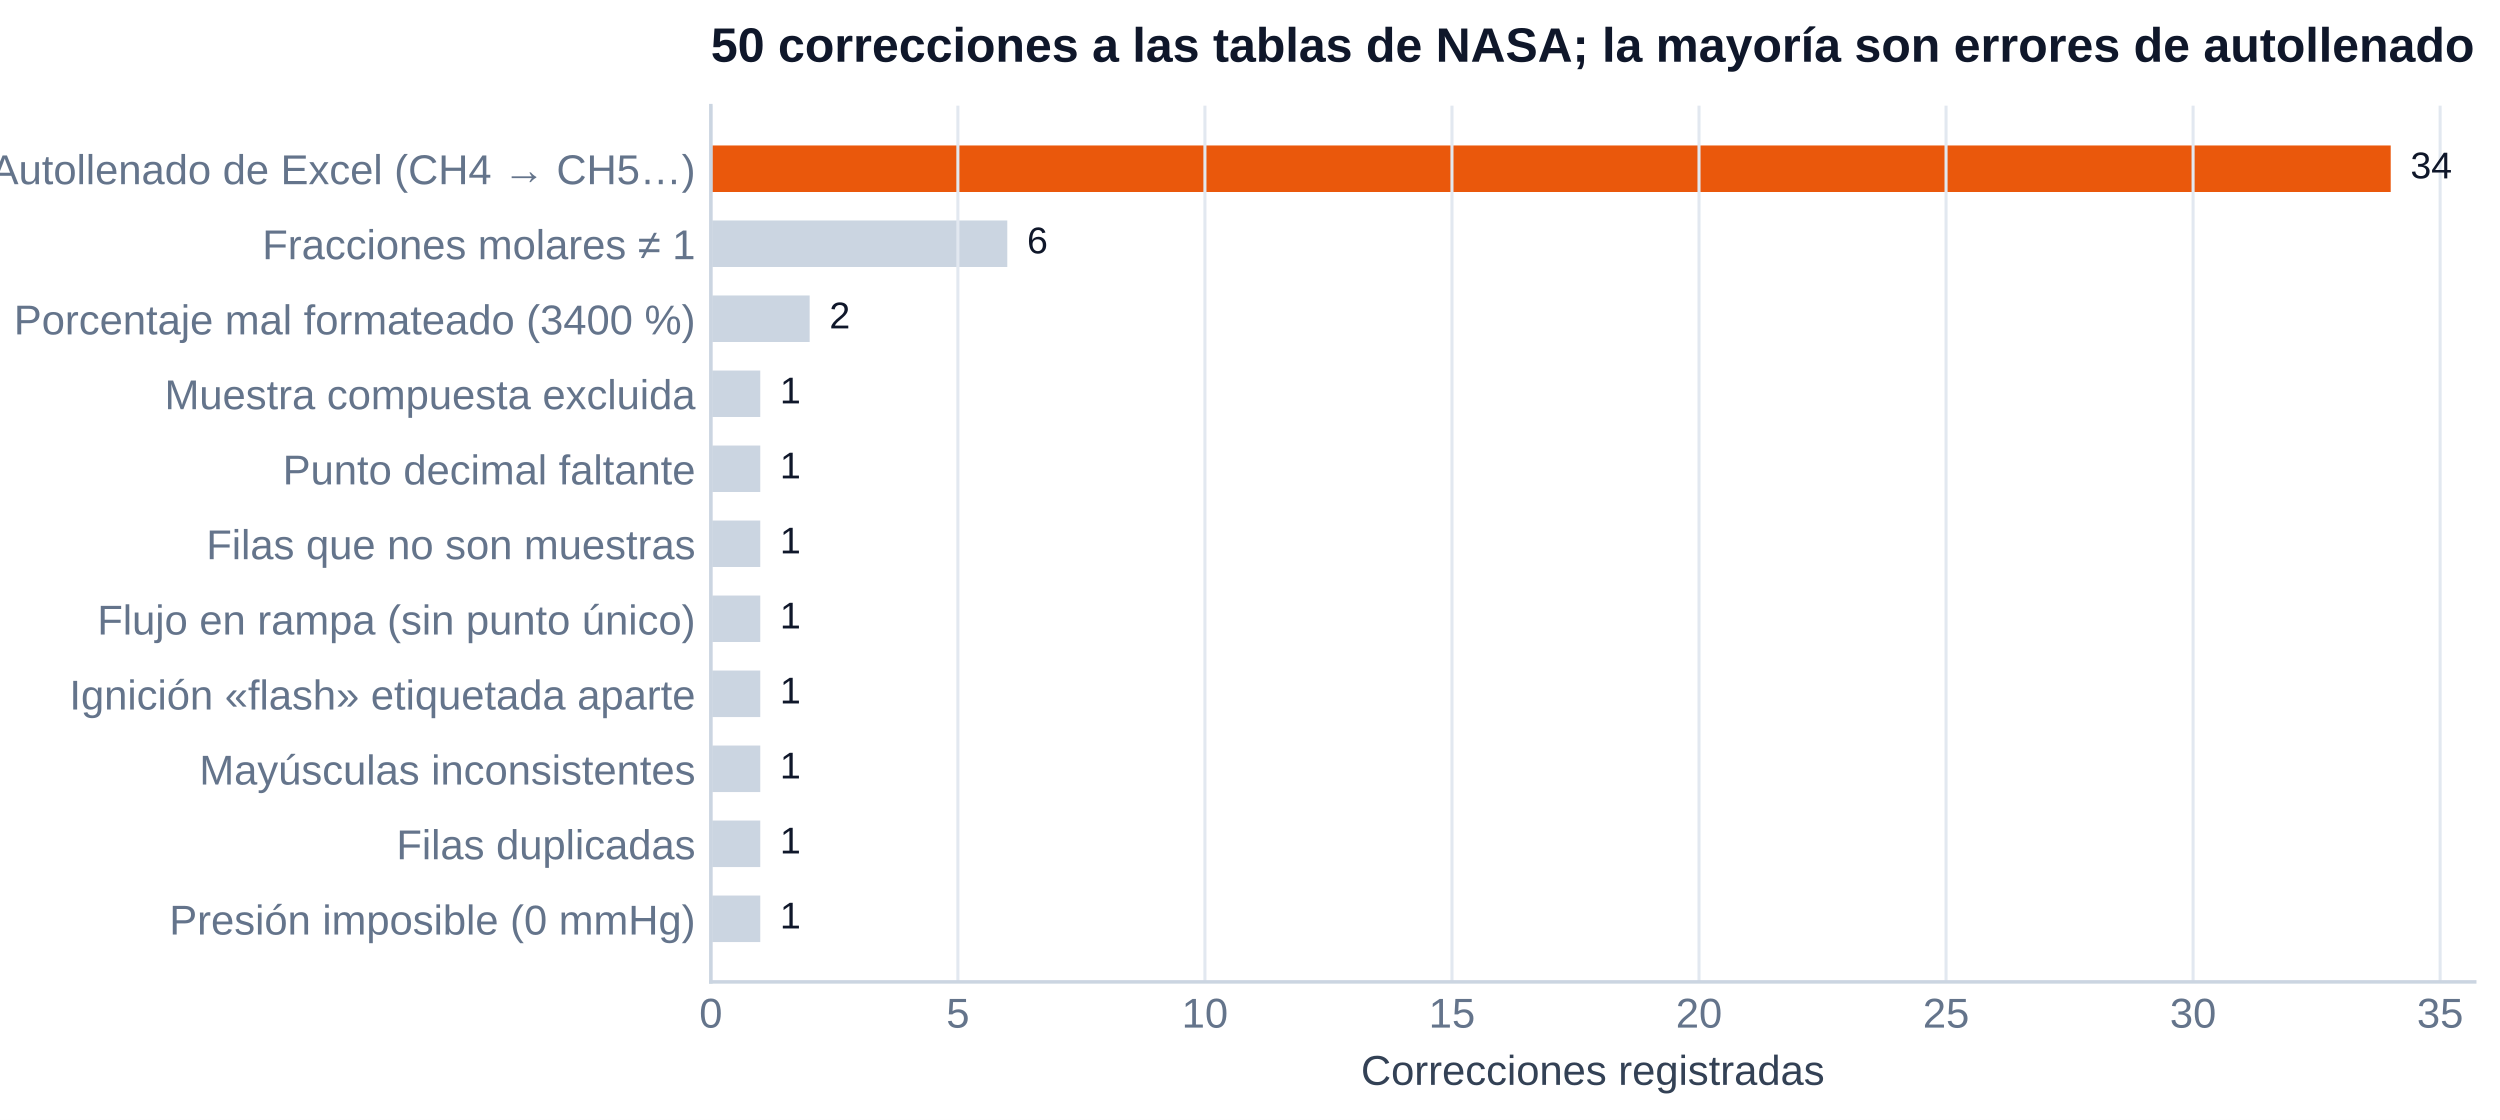
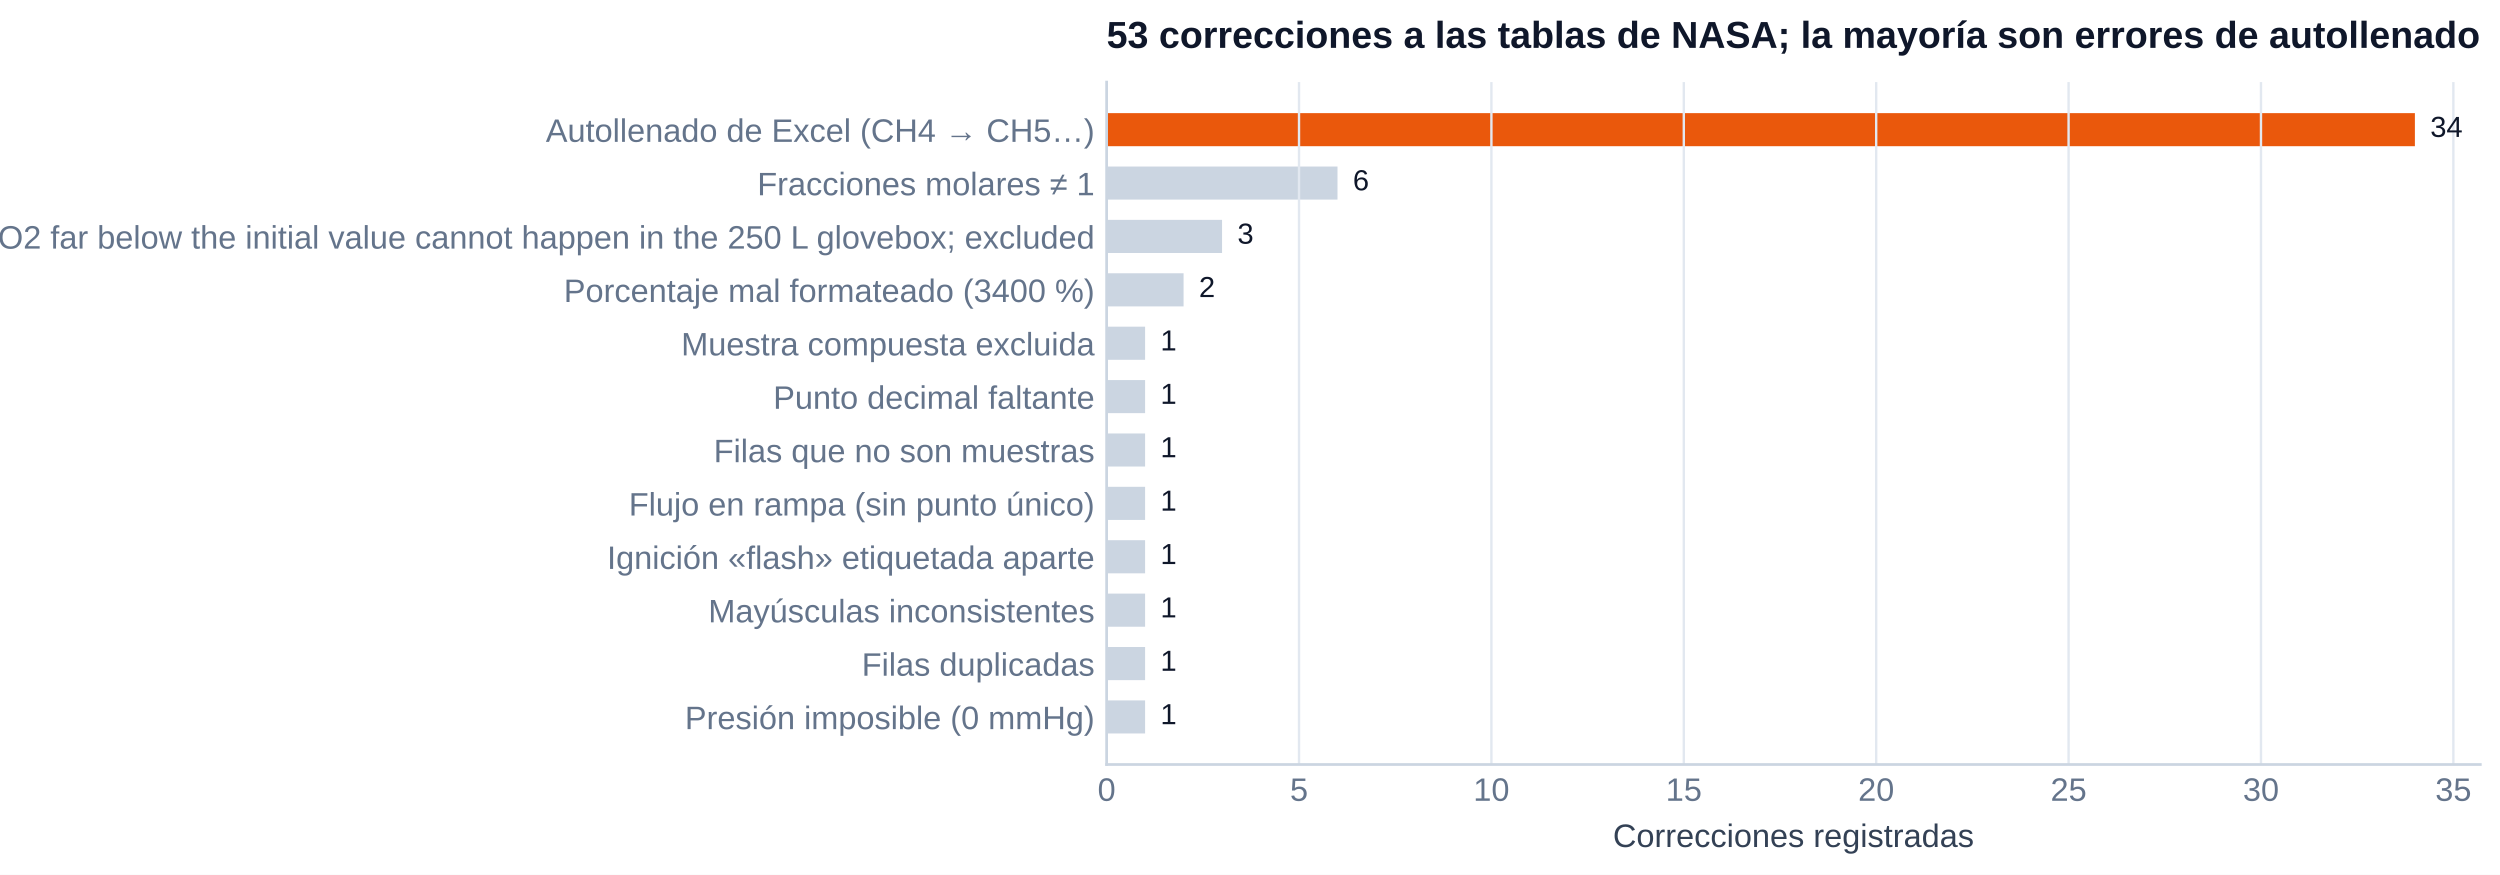
- <svg xmlns="http://www.w3.org/2000/svg" width="569.43pt" height="255.091pt" viewBox="0 0 569.43 255.091" version="1.1">
+ <svg xmlns="http://www.w3.org/2000/svg" width="731.172pt" height="255.854pt" viewBox="0 0 731.172 255.854" version="1.1">
  <defs>
    <style type="text/css">*{stroke-linejoin: round; stroke-linecap: butt}</style>
  </defs>
  <g id="figure_1">
    <g id="patch_1">
-       <path d="M 0 255.091  L 569.43 255.091  L 569.43 0  L 0 0  z " style="fill: #ffffff" />
+       <path d="M 0 255.854  L 731.172 255.854  L 731.172 0  L 0 0  z " style="fill: #ffffff" />
    </g>
    <g id="axes_1">
      <g id="patch_2">
-         <path d="M 161.91 223.647  L 563.67 223.647  L 563.67 24.063  L 161.91 24.063  z " style="fill: #ffffff" />
+         <path d="M 323.652 223.594  L 725.412 223.594  L 725.412 24.01  L 323.652 24.01  z " style="fill: #ffffff" />
      </g>
      <g id="patch_3">
-         <path d="M 161.91 214.575  L 173.164 214.575  L 173.164 203.983  L 161.91 203.983  z " clip-path="url(#p288bcbba6c)" style="fill: #cbd5e1" />
+         <path d="M 323.652 214.522  L 334.906 214.522  L 334.906 204.841  L 323.652 204.841  z " clip-path="url(#pbb8f21e13a)" style="fill: #cbd5e1" />
      </g>
      <g id="patch_4">
-         <path d="M 161.91 197.491  L 173.164 197.491  L 173.164 186.898  L 161.91 186.898  z " clip-path="url(#p288bcbba6c)" style="fill: #cbd5e1" />
+         <path d="M 323.652 198.908  L 334.906 198.908  L 334.906 189.227  L 323.652 189.227  z " clip-path="url(#pbb8f21e13a)" style="fill: #cbd5e1" />
      </g>
      <g id="patch_5">
-         <path d="M 161.91 180.406  L 173.164 180.406  L 173.164 169.813  L 161.91 169.813  z " clip-path="url(#p288bcbba6c)" style="fill: #cbd5e1" />
+         <path d="M 323.652 183.293  L 334.906 183.293  L 334.906 173.612  L 323.652 173.612  z " clip-path="url(#pbb8f21e13a)" style="fill: #cbd5e1" />
      </g>
      <g id="patch_6">
-         <path d="M 161.91 163.321  L 173.164 163.321  L 173.164 152.729  L 161.91 152.729  z " clip-path="url(#p288bcbba6c)" style="fill: #cbd5e1" />
+         <path d="M 323.652 167.679  L 334.906 167.679  L 334.906 157.998  L 323.652 157.998  z " clip-path="url(#pbb8f21e13a)" style="fill: #cbd5e1" />
      </g>
      <g id="patch_7">
-         <path d="M 161.91 146.236  L 173.164 146.236  L 173.164 135.644  L 161.91 135.644  z " clip-path="url(#p288bcbba6c)" style="fill: #cbd5e1" />
+         <path d="M 323.652 152.064  L 334.906 152.064  L 334.906 142.383  L 323.652 142.383  z " clip-path="url(#pbb8f21e13a)" style="fill: #cbd5e1" />
      </g>
      <g id="patch_8">
-         <path d="M 161.91 129.152  L 173.164 129.152  L 173.164 118.559  L 161.91 118.559  z " clip-path="url(#p288bcbba6c)" style="fill: #cbd5e1" />
+         <path d="M 323.652 136.45  L 334.906 136.45  L 334.906 126.769  L 323.652 126.769  z " clip-path="url(#pbb8f21e13a)" style="fill: #cbd5e1" />
      </g>
      <g id="patch_9">
-         <path d="M 161.91 112.067  L 173.164 112.067  L 173.164 101.474  L 161.91 101.474  z " clip-path="url(#p288bcbba6c)" style="fill: #cbd5e1" />
+         <path d="M 323.652 120.835  L 334.906 120.835  L 334.906 111.154  L 323.652 111.154  z " clip-path="url(#pbb8f21e13a)" style="fill: #cbd5e1" />
      </g>
      <g id="patch_10">
-         <path d="M 161.91 94.982  L 173.164 94.982  L 173.164 84.39  L 161.91 84.39  z " clip-path="url(#p288bcbba6c)" style="fill: #cbd5e1" />
+         <path d="M 323.652 105.221  L 334.906 105.221  L 334.906 95.54  L 323.652 95.54  z " clip-path="url(#pbb8f21e13a)" style="fill: #cbd5e1" />
      </g>
      <g id="patch_11">
-         <path d="M 161.91 77.897  L 184.418 77.897  L 184.418 67.305  L 161.91 67.305  z " clip-path="url(#p288bcbba6c)" style="fill: #cbd5e1" />
+         <path d="M 323.652 89.606  L 346.16 89.606  L 346.16 79.925  L 323.652 79.925  z " clip-path="url(#pbb8f21e13a)" style="fill: #cbd5e1" />
      </g>
      <g id="patch_12">
-         <path d="M 161.91 60.813  L 229.433 60.813  L 229.433 50.22  L 161.91 50.22  z " clip-path="url(#p288bcbba6c)" style="fill: #cbd5e1" />
+         <path d="M 323.652 73.992  L 357.413 73.992  L 357.413 64.311  L 323.652 64.311  z " clip-path="url(#pbb8f21e13a)" style="fill: #cbd5e1" />
      </g>
      <g id="patch_13">
-         <path d="M 161.91 43.728  L 544.539 43.728  L 544.539 33.135  L 161.91 33.135  z " clip-path="url(#p288bcbba6c)" style="fill: #ea580c" />
+         <path d="M 323.652 58.377  L 391.175 58.377  L 391.175 48.696  L 323.652 48.696  z " clip-path="url(#pbb8f21e13a)" style="fill: #cbd5e1" />
+       </g>
+       <g id="patch_14">
+         <path d="M 323.652 42.763  L 706.281 42.763  L 706.281 33.082  L 323.652 33.082  z " clip-path="url(#pbb8f21e13a)" style="fill: #ea580c" />
      </g>
      <g id="matplotlib.axis_1">
        <g id="xtick_1">
          <g id="line2d_1">
-             <path d="M 161.91 223.647  L 161.91 24.063  " clip-path="url(#p288bcbba6c)" style="fill: none; stroke: #e2e8f0; stroke-width: 0.7; stroke-linecap: square" />
+             <path d="M 323.652 223.594  L 323.652 24.01  " clip-path="url(#pbb8f21e13a)" style="fill: none; stroke: #e2e8f0; stroke-width: 0.7; stroke-linecap: square" />
          </g>
          <g id="line2d_2" />
          <g id="text_1">
-             <text style="font-size: 9.5px; font-family: 'Segoe UI', 'Calibri', 'Arial', 'DejaVu Sans'; text-anchor: middle; fill: #64748b" x="161.91" y="234.064" transform="rotate(-0 161.9102 234.0635)">0</text>
+             <text style="font-size: 9.5px; font-family: 'Segoe UI', 'Calibri', 'Carlito', 'Arial', 'Liberation Sans', 'DejaVu Sans'; text-anchor: middle; fill: #64748b" x="323.652" y="234.219" transform="rotate(-0 323.6521 234.219)">0</text>
          </g>
        </g>
        <g id="xtick_2">
          <g id="line2d_3">
-             <path d="M 218.179 223.647  L 218.179 24.063  " clip-path="url(#p288bcbba6c)" style="fill: none; stroke: #e2e8f0; stroke-width: 0.7; stroke-linecap: square" />
+             <path d="M 379.921 223.594  L 379.921 24.01  " clip-path="url(#pbb8f21e13a)" style="fill: none; stroke: #e2e8f0; stroke-width: 0.7; stroke-linecap: square" />
          </g>
          <g id="line2d_4" />
          <g id="text_2">
-             <text style="font-size: 9.5px; font-family: 'Segoe UI', 'Calibri', 'Arial', 'DejaVu Sans'; text-anchor: middle; fill: #64748b" x="218.179" y="234.064" transform="rotate(-0 218.1791 234.0635)">5</text>
+             <text style="font-size: 9.5px; font-family: 'Segoe UI', 'Calibri', 'Carlito', 'Arial', 'Liberation Sans', 'DejaVu Sans'; text-anchor: middle; fill: #64748b" x="379.921" y="234.219" transform="rotate(-0 379.921 234.219)">5</text>
          </g>
        </g>
        <g id="xtick_3">
          <g id="line2d_5">
-             <path d="M 274.448 223.647  L 274.448 24.063  " clip-path="url(#p288bcbba6c)" style="fill: none; stroke: #e2e8f0; stroke-width: 0.7; stroke-linecap: square" />
+             <path d="M 436.19 223.594  L 436.19 24.01  " clip-path="url(#pbb8f21e13a)" style="fill: none; stroke: #e2e8f0; stroke-width: 0.7; stroke-linecap: square" />
          </g>
          <g id="line2d_6" />
          <g id="text_3">
-             <text style="font-size: 9.5px; font-family: 'Segoe UI', 'Calibri', 'Arial', 'DejaVu Sans'; text-anchor: middle; fill: #64748b" x="274.448" y="234.064" transform="rotate(-0 274.448 234.0635)">10</text>
+             <text style="font-size: 9.5px; font-family: 'Segoe UI', 'Calibri', 'Carlito', 'Arial', 'Liberation Sans', 'DejaVu Sans'; text-anchor: middle; fill: #64748b" x="436.19" y="234.219" transform="rotate(-0 436.1899 234.219)">10</text>
          </g>
        </g>
        <g id="xtick_4">
          <g id="line2d_7">
-             <path d="M 330.717 223.647  L 330.717 24.063  " clip-path="url(#p288bcbba6c)" style="fill: none; stroke: #e2e8f0; stroke-width: 0.7; stroke-linecap: square" />
+             <path d="M 492.459 223.594  L 492.459 24.01  " clip-path="url(#pbb8f21e13a)" style="fill: none; stroke: #e2e8f0; stroke-width: 0.7; stroke-linecap: square" />
          </g>
          <g id="line2d_8" />
          <g id="text_4">
-             <text style="font-size: 9.5px; font-family: 'Segoe UI', 'Calibri', 'Arial', 'DejaVu Sans'; text-anchor: middle; fill: #64748b" x="330.717" y="234.064" transform="rotate(-0 330.7169 234.0635)">15</text>
+             <text style="font-size: 9.5px; font-family: 'Segoe UI', 'Calibri', 'Carlito', 'Arial', 'Liberation Sans', 'DejaVu Sans'; text-anchor: middle; fill: #64748b" x="492.459" y="234.219" transform="rotate(-0 492.4588 234.219)">15</text>
          </g>
        </g>
        <g id="xtick_5">
          <g id="line2d_9">
-             <path d="M 386.986 223.647  L 386.986 24.063  " clip-path="url(#p288bcbba6c)" style="fill: none; stroke: #e2e8f0; stroke-width: 0.7; stroke-linecap: square" />
+             <path d="M 548.728 223.594  L 548.728 24.01  " clip-path="url(#pbb8f21e13a)" style="fill: none; stroke: #e2e8f0; stroke-width: 0.7; stroke-linecap: square" />
          </g>
          <g id="line2d_10" />
          <g id="text_5">
-             <text style="font-size: 9.5px; font-family: 'Segoe UI', 'Calibri', 'Arial', 'DejaVu Sans'; text-anchor: middle; fill: #64748b" x="386.986" y="234.064" transform="rotate(-0 386.9858 234.0635)">20</text>
+             <text style="font-size: 9.5px; font-family: 'Segoe UI', 'Calibri', 'Carlito', 'Arial', 'Liberation Sans', 'DejaVu Sans'; text-anchor: middle; fill: #64748b" x="548.728" y="234.219" transform="rotate(-0 548.7277 234.219)">20</text>
          </g>
        </g>
        <g id="xtick_6">
          <g id="line2d_11">
-             <path d="M 443.255 223.647  L 443.255 24.063  " clip-path="url(#p288bcbba6c)" style="fill: none; stroke: #e2e8f0; stroke-width: 0.7; stroke-linecap: square" />
+             <path d="M 604.997 223.594  L 604.997 24.01  " clip-path="url(#pbb8f21e13a)" style="fill: none; stroke: #e2e8f0; stroke-width: 0.7; stroke-linecap: square" />
          </g>
          <g id="line2d_12" />
          <g id="text_6">
-             <text style="font-size: 9.5px; font-family: 'Segoe UI', 'Calibri', 'Arial', 'DejaVu Sans'; text-anchor: middle; fill: #64748b" x="443.255" y="234.064" transform="rotate(-0 443.2547 234.0635)">25</text>
+             <text style="font-size: 9.5px; font-family: 'Segoe UI', 'Calibri', 'Carlito', 'Arial', 'Liberation Sans', 'DejaVu Sans'; text-anchor: middle; fill: #64748b" x="604.997" y="234.219" transform="rotate(-0 604.9966 234.219)">25</text>
          </g>
        </g>
        <g id="xtick_7">
          <g id="line2d_13">
-             <path d="M 499.524 223.647  L 499.524 24.063  " clip-path="url(#p288bcbba6c)" style="fill: none; stroke: #e2e8f0; stroke-width: 0.7; stroke-linecap: square" />
+             <path d="M 661.266 223.594  L 661.266 24.01  " clip-path="url(#pbb8f21e13a)" style="fill: none; stroke: #e2e8f0; stroke-width: 0.7; stroke-linecap: square" />
          </g>
          <g id="line2d_14" />
          <g id="text_7">
-             <text style="font-size: 9.5px; font-family: 'Segoe UI', 'Calibri', 'Arial', 'DejaVu Sans'; text-anchor: middle; fill: #64748b" x="499.524" y="234.064" transform="rotate(-0 499.5236 234.0635)">30</text>
+             <text style="font-size: 9.5px; font-family: 'Segoe UI', 'Calibri', 'Carlito', 'Arial', 'Liberation Sans', 'DejaVu Sans'; text-anchor: middle; fill: #64748b" x="661.266" y="234.219" transform="rotate(-0 661.2656 234.219)">30</text>
          </g>
        </g>
        <g id="xtick_8">
          <g id="line2d_15">
-             <path d="M 555.793 223.647  L 555.793 24.063  " clip-path="url(#p288bcbba6c)" style="fill: none; stroke: #e2e8f0; stroke-width: 0.7; stroke-linecap: square" />
+             <path d="M 717.534 223.594  L 717.534 24.01  " clip-path="url(#pbb8f21e13a)" style="fill: none; stroke: #e2e8f0; stroke-width: 0.7; stroke-linecap: square" />
          </g>
          <g id="line2d_16" />
          <g id="text_8">
-             <text style="font-size: 9.5px; font-family: 'Segoe UI', 'Calibri', 'Arial', 'DejaVu Sans'; text-anchor: middle; fill: #64748b" x="555.793" y="234.064" transform="rotate(-0 555.7925 234.0635)">35</text>
+             <text style="font-size: 9.5px; font-family: 'Segoe UI', 'Calibri', 'Carlito', 'Arial', 'Liberation Sans', 'DejaVu Sans'; text-anchor: middle; fill: #64748b" x="717.534" y="234.219" transform="rotate(-0 717.5345 234.219)">35</text>
          </g>
        </g>
        <g id="text_9">
-           <text style="font-size: 9.5px; font-family: 'Segoe UI', 'Calibri', 'Arial', 'DejaVu Sans'; text-anchor: middle; fill: #334155" x="362.79" y="247.096" transform="rotate(-0 362.7902 247.0958)">Correcciones registradas</text>
+           <text style="font-size: 9.5px; font-family: 'Segoe UI', 'Calibri', 'Carlito', 'Arial', 'Liberation Sans', 'DejaVu Sans'; text-anchor: middle; fill: #334155" x="524.532" y="247.719" transform="rotate(-0 524.5321 247.719)">Correcciones registradas</text>
        </g>
      </g>
      <g id="matplotlib.axis_2">
        <g id="ytick_1">
          <g id="line2d_17" />
          <g id="text_10">
-             <text style="font-size: 9.5px; font-family: 'Segoe UI', 'Calibri', 'Arial', 'DejaVu Sans'; text-anchor: end; fill: #64748b" x="158.41" y="212.865" transform="rotate(-0 158.4102 212.8645)">Presión imposible (0 mmHg)</text>
+             <text style="font-size: 9.5px; font-family: 'Segoe UI', 'Calibri', 'Carlito', 'Arial', 'Liberation Sans', 'DejaVu Sans'; text-anchor: end; fill: #64748b" x="320.152" y="213.244" transform="rotate(-0 320.1521 213.244)">Presión imposible (0 mmHg)</text>
          </g>
        </g>
        <g id="ytick_2">
          <g id="line2d_18" />
          <g id="text_11">
-             <text style="font-size: 9.5px; font-family: 'Segoe UI', 'Calibri', 'Arial', 'DejaVu Sans'; text-anchor: end; fill: #64748b" x="158.41" y="195.711" transform="rotate(-0 158.4102 195.7107)">Filas duplicadas</text>
+             <text style="font-size: 9.5px; font-family: 'Segoe UI', 'Calibri', 'Carlito', 'Arial', 'Liberation Sans', 'DejaVu Sans'; text-anchor: end; fill: #64748b" x="320.152" y="197.63" transform="rotate(-0 320.1521 197.6296)">Filas duplicadas</text>
          </g>
        </g>
        <g id="ytick_3">
          <g id="line2d_19" />
          <g id="text_12">
-             <text style="font-size: 9.5px; font-family: 'Segoe UI', 'Calibri', 'Arial', 'DejaVu Sans'; text-anchor: end; fill: #64748b" x="158.41" y="178.695" transform="rotate(-0 158.4102 178.695)">Mayúsculas inconsistentes</text>
+             <text style="font-size: 9.5px; font-family: 'Segoe UI', 'Calibri', 'Carlito', 'Arial', 'Liberation Sans', 'DejaVu Sans'; text-anchor: end; fill: #64748b" x="320.152" y="182.015" transform="rotate(-0 320.1521 182.0151)">Mayúsculas inconsistentes</text>
          </g>
        </g>
        <g id="ytick_4">
          <g id="line2d_20" />
          <g id="text_13">
-             <text style="font-size: 9.5px; font-family: 'Segoe UI', 'Calibri', 'Arial', 'DejaVu Sans'; text-anchor: end; fill: #64748b" x="158.41" y="161.61" transform="rotate(-0 158.4102 161.6103)">Ignición «flash» etiquetada aparte</text>
+             <text style="font-size: 9.5px; font-family: 'Segoe UI', 'Calibri', 'Carlito', 'Arial', 'Liberation Sans', 'DejaVu Sans'; text-anchor: end; fill: #64748b" x="320.152" y="166.401" transform="rotate(-0 320.1521 166.4006)">Ignición «flash» etiquetada aparte</text>
          </g>
        </g>
        <g id="ytick_5">
          <g id="line2d_21" />
          <g id="text_14">
-             <text style="font-size: 9.5px; font-family: 'Segoe UI', 'Calibri', 'Arial', 'DejaVu Sans'; text-anchor: end; fill: #64748b" x="158.41" y="144.526" transform="rotate(-0 158.4102 144.5255)">Flujo en rampa (sin punto único)</text>
+             <text style="font-size: 9.5px; font-family: 'Segoe UI', 'Calibri', 'Carlito', 'Arial', 'Liberation Sans', 'DejaVu Sans'; text-anchor: end; fill: #64748b" x="320.152" y="150.786" transform="rotate(-0 320.1521 150.7862)">Flujo en rampa (sin punto único)</text>
          </g>
        </g>
        <g id="ytick_6">
          <g id="line2d_22" />
          <g id="text_15">
-             <text style="font-size: 9.5px; font-family: 'Segoe UI', 'Calibri', 'Arial', 'DejaVu Sans'; text-anchor: end; fill: #64748b" x="158.41" y="127.372" transform="rotate(-0 158.4102 127.3718)">Filas que no son muestras</text>
+             <text style="font-size: 9.5px; font-family: 'Segoe UI', 'Calibri', 'Carlito', 'Arial', 'Liberation Sans', 'DejaVu Sans'; text-anchor: end; fill: #64748b" x="320.152" y="135.172" transform="rotate(-0 320.1521 135.1717)">Filas que no son muestras</text>
          </g>
        </g>
        <g id="ytick_7">
          <g id="line2d_23" />
          <g id="text_16">
-             <text style="font-size: 9.5px; font-family: 'Segoe UI', 'Calibri', 'Arial', 'DejaVu Sans'; text-anchor: end; fill: #64748b" x="158.41" y="110.337" transform="rotate(-0 158.4102 110.3375)">Punto decimal faltante</text>
+             <text style="font-size: 9.5px; font-family: 'Segoe UI', 'Calibri', 'Carlito', 'Arial', 'Liberation Sans', 'DejaVu Sans'; text-anchor: end; fill: #64748b" x="320.152" y="119.557" transform="rotate(-0 320.1521 119.5573)">Punto decimal faltante</text>
          </g>
        </g>
        <g id="ytick_8">
          <g id="line2d_24" />
          <g id="text_17">
-             <text style="font-size: 9.5px; font-family: 'Segoe UI', 'Calibri', 'Arial', 'DejaVu Sans'; text-anchor: end; fill: #64748b" x="158.41" y="93.202" transform="rotate(-0 158.4102 93.20227)">Muestra compuesta excluida</text>
+             <text style="font-size: 9.5px; font-family: 'Segoe UI', 'Calibri', 'Carlito', 'Arial', 'Liberation Sans', 'DejaVu Sans'; text-anchor: end; fill: #64748b" x="320.152" y="103.943" transform="rotate(-0 320.1521 103.9428)">Muestra compuesta excluida</text>
          </g>
        </g>
        <g id="ytick_9">
          <g id="line2d_25" />
          <g id="text_18">
-             <text style="font-size: 9.5px; font-family: 'Segoe UI', 'Calibri', 'Arial', 'DejaVu Sans'; text-anchor: end; fill: #64748b" x="158.41" y="76.168" transform="rotate(-0 158.4102 76.168)">Porcentaje mal formateado (3400 %)</text>
+             <text style="font-size: 9.5px; font-family: 'Segoe UI', 'Calibri', 'Carlito', 'Arial', 'Liberation Sans', 'DejaVu Sans'; text-anchor: end; fill: #64748b" x="320.152" y="88.328" transform="rotate(-0 320.1521 88.32836)">Porcentaje mal formateado (3400 %)</text>
          </g>
        </g>
        <g id="ytick_10">
          <g id="line2d_26" />
          <g id="text_19">
-             <text style="font-size: 9.5px; font-family: 'Segoe UI', 'Calibri', 'Arial', 'DejaVu Sans'; text-anchor: end; fill: #64748b" x="158.41" y="59.033" transform="rotate(-0 158.4102 59.03278)">Fracciones molares ≠ 1</text>
+             <text style="font-size: 9.5px; font-family: 'Segoe UI', 'Calibri', 'Carlito', 'Arial', 'Liberation Sans', 'DejaVu Sans'; text-anchor: end; fill: #64748b" x="320.152" y="72.714" transform="rotate(-0 320.1521 72.7139)">Final O2 far below the initial value cannot happen in the 250 L glovebox; excluded</text>
          </g>
        </g>
        <g id="ytick_11">
          <g id="line2d_27" />
          <g id="text_20">
-             <text style="font-size: 9.5px; font-family: 'Segoe UI', 'Calibri', 'Arial', 'DejaVu Sans'; text-anchor: end; fill: #64748b" x="158.41" y="41.948" transform="rotate(-0 158.4102 41.94804)">Autollenado de Excel (CH4 → CH5…)</text>
-           </g>
-         </g>
-       </g>
-       <g id="patch_14">
-         <path d="M 161.91 223.647  L 161.91 24.063  " style="fill: none; stroke: #cbd5e1; stroke-width: 0.8; stroke-linejoin: miter; stroke-linecap: square" />
+             <text style="font-size: 9.5px; font-family: 'Segoe UI', 'Calibri', 'Carlito', 'Arial', 'Liberation Sans', 'DejaVu Sans'; text-anchor: end; fill: #64748b" x="320.152" y="57.099" transform="rotate(-0 320.1521 57.09944)">Fracciones molares ≠ 1</text>
+           </g>
+         </g>
+         <g id="ytick_12">
+           <g id="line2d_28" />
+           <g id="text_21">
+             <text style="font-size: 9.5px; font-family: 'Segoe UI', 'Calibri', 'Carlito', 'Arial', 'Liberation Sans', 'DejaVu Sans'; text-anchor: end; fill: #64748b" x="320.152" y="41.485" transform="rotate(-0 320.1521 41.48498)">Autollenado de Excel (CH4 → CH5…)</text>
+           </g>
+         </g>
      </g>
      <g id="patch_15">
-         <path d="M 161.91 223.647  L 563.67 223.647  " style="fill: none; stroke: #cbd5e1; stroke-width: 0.8; stroke-linejoin: miter; stroke-linecap: square" />
-       </g>
-       <g id="text_21">
-         <text style="font-size: 8.5px; font-family: 'Segoe UI', 'Calibri', 'Arial', 'DejaVu Sans'; text-anchor: start; fill: #0f172a" x="177.665" y="211.479" transform="rotate(-0 177.6654 211.4787)">1</text>
+         <path d="M 323.652 223.594  L 323.652 24.01  " style="fill: none; stroke: #cbd5e1; stroke-width: 0.8; stroke-linejoin: miter; stroke-linecap: square" />
+       </g>
+       <g id="patch_16">
+         <path d="M 323.652 223.594  L 725.412 223.594  " style="fill: none; stroke: #cbd5e1; stroke-width: 0.8; stroke-linejoin: miter; stroke-linecap: square" />
      </g>
      <g id="text_22">
-         <text style="font-size: 8.5px; font-family: 'Segoe UI', 'Calibri', 'Arial', 'DejaVu Sans'; text-anchor: start; fill: #0f172a" x="177.665" y="194.394" transform="rotate(-0 177.6654 194.394)">1</text>
+         <text style="font-size: 8.5px; font-family: 'Segoe UI', 'Calibri', 'Carlito', 'Arial', 'Liberation Sans', 'DejaVu Sans'; text-anchor: start; fill: #0f172a" x="339.407" y="211.807" transform="rotate(-0 339.4074 211.8065)">1</text>
      </g>
      <g id="text_23">
-         <text style="font-size: 8.5px; font-family: 'Segoe UI', 'Calibri', 'Arial', 'DejaVu Sans'; text-anchor: start; fill: #0f172a" x="177.665" y="177.309" transform="rotate(-0 177.6654 177.3092)">1</text>
+         <text style="font-size: 8.5px; font-family: 'Segoe UI', 'Calibri', 'Carlito', 'Arial', 'Liberation Sans', 'DejaVu Sans'; text-anchor: start; fill: #0f172a" x="339.407" y="196.192" transform="rotate(-0 339.4074 196.1921)">1</text>
      </g>
      <g id="text_24">
-         <text style="font-size: 8.5px; font-family: 'Segoe UI', 'Calibri', 'Arial', 'DejaVu Sans'; text-anchor: start; fill: #0f172a" x="177.665" y="160.224" transform="rotate(-0 177.6654 160.2245)">1</text>
+         <text style="font-size: 8.5px; font-family: 'Segoe UI', 'Calibri', 'Carlito', 'Arial', 'Liberation Sans', 'DejaVu Sans'; text-anchor: start; fill: #0f172a" x="339.407" y="180.578" transform="rotate(-0 339.4074 180.5776)">1</text>
      </g>
      <g id="text_25">
-         <text style="font-size: 8.5px; font-family: 'Segoe UI', 'Calibri', 'Arial', 'DejaVu Sans'; text-anchor: start; fill: #0f172a" x="177.665" y="143.14" transform="rotate(-0 177.6654 143.1397)">1</text>
+         <text style="font-size: 8.5px; font-family: 'Segoe UI', 'Calibri', 'Carlito', 'Arial', 'Liberation Sans', 'DejaVu Sans'; text-anchor: start; fill: #0f172a" x="339.407" y="164.963" transform="rotate(-0 339.4074 164.9631)">1</text>
      </g>
      <g id="text_26">
-         <text style="font-size: 8.5px; font-family: 'Segoe UI', 'Calibri', 'Arial', 'DejaVu Sans'; text-anchor: start; fill: #0f172a" x="177.665" y="126.055" transform="rotate(-0 177.6654 126.055)">1</text>
+         <text style="font-size: 8.5px; font-family: 'Segoe UI', 'Calibri', 'Carlito', 'Arial', 'Liberation Sans', 'DejaVu Sans'; text-anchor: start; fill: #0f172a" x="339.407" y="149.349" transform="rotate(-0 339.4074 149.3487)">1</text>
      </g>
      <g id="text_27">
-         <text style="font-size: 8.5px; font-family: 'Segoe UI', 'Calibri', 'Arial', 'DejaVu Sans'; text-anchor: start; fill: #0f172a" x="177.665" y="108.97" transform="rotate(-0 177.6654 108.9702)">1</text>
+         <text style="font-size: 8.5px; font-family: 'Segoe UI', 'Calibri', 'Carlito', 'Arial', 'Liberation Sans', 'DejaVu Sans'; text-anchor: start; fill: #0f172a" x="339.407" y="133.734" transform="rotate(-0 339.4074 133.7342)">1</text>
      </g>
      <g id="text_28">
-         <text style="font-size: 8.5px; font-family: 'Segoe UI', 'Calibri', 'Arial', 'DejaVu Sans'; text-anchor: start; fill: #0f172a" x="177.665" y="91.885" transform="rotate(-0 177.6654 91.8855)">1</text>
+         <text style="font-size: 8.5px; font-family: 'Segoe UI', 'Calibri', 'Carlito', 'Arial', 'Liberation Sans', 'DejaVu Sans'; text-anchor: start; fill: #0f172a" x="339.407" y="118.12" transform="rotate(-0 339.4074 118.1198)">1</text>
      </g>
      <g id="text_29">
-         <text style="font-size: 8.5px; font-family: 'Segoe UI', 'Calibri', 'Arial', 'DejaVu Sans'; text-anchor: start; fill: #0f172a" x="188.919" y="74.801" transform="rotate(-0 188.9192 74.80075)">2</text>
+         <text style="font-size: 8.5px; font-family: 'Segoe UI', 'Calibri', 'Carlito', 'Arial', 'Liberation Sans', 'DejaVu Sans'; text-anchor: start; fill: #0f172a" x="339.407" y="102.505" transform="rotate(-0 339.4074 102.5053)">1</text>
      </g>
      <g id="text_30">
-         <text style="font-size: 8.5px; font-family: 'Segoe UI', 'Calibri', 'Arial', 'DejaVu Sans'; text-anchor: start; fill: #0f172a" x="233.934" y="57.716" transform="rotate(-0 233.9344 57.71601)">6</text>
+         <text style="font-size: 8.5px; font-family: 'Segoe UI', 'Calibri', 'Carlito', 'Arial', 'Liberation Sans', 'DejaVu Sans'; text-anchor: start; fill: #0f172a" x="350.661" y="86.891" transform="rotate(-0 350.6612 86.89086)">2</text>
      </g>
      <g id="text_31">
-         <text style="font-size: 8.5px; font-family: 'Segoe UI', 'Calibri', 'Arial', 'DejaVu Sans'; text-anchor: start; fill: #0f172a" x="549.04" y="40.631" transform="rotate(-0 549.0402 40.63126)">34</text>
+         <text style="font-size: 8.5px; font-family: 'Segoe UI', 'Calibri', 'Carlito', 'Arial', 'Liberation Sans', 'DejaVu Sans'; text-anchor: start; fill: #0f172a" x="361.915" y="71.276" transform="rotate(-0 361.915 71.2764)">3</text>
      </g>
      <g id="text_32">
-         <text style="font-weight: 600; font-size: 11px; font-family: 'Segoe UI', 'Calibri', 'Arial', 'DejaVu Sans'; text-anchor: start; fill: #0f172a" x="161.91" y="14.063" transform="rotate(-0 161.9102 14.06328)">50 correcciones a las tablas de NASA; la mayoría son errores de autollenado</text>
+         <text style="font-size: 8.5px; font-family: 'Segoe UI', 'Calibri', 'Carlito', 'Arial', 'Liberation Sans', 'DejaVu Sans'; text-anchor: start; fill: #0f172a" x="395.676" y="55.662" transform="rotate(-0 395.6763 55.66194)">6</text>
+       </g>
+       <g id="text_33">
+         <text style="font-size: 8.5px; font-family: 'Segoe UI', 'Calibri', 'Carlito', 'Arial', 'Liberation Sans', 'DejaVu Sans'; text-anchor: start; fill: #0f172a" x="710.782" y="40.047" transform="rotate(-0 710.7822 40.04748)">34</text>
+       </g>
+       <g id="text_34">
+         <text style="font-weight: 600; font-size: 11px; font-family: 'Segoe UI', 'Calibri', 'Carlito', 'Arial', 'Liberation Sans', 'DejaVu Sans'; text-anchor: start; fill: #0f172a" x="323.652" y="14.01" transform="rotate(-0 323.6521 14.01)">53 correcciones a las tablas de NASA; la mayoría son errores de autollenado</text>
      </g>
    </g>
  </g>
  <defs>
-     <clipPath id="p288bcbba6c">
-       <rect x="161.91" y="24.063" width="401.76" height="199.584" />
+     <clipPath id="pbb8f21e13a">
+       <rect x="323.652" y="24.01" width="401.76" height="199.584" />
    </clipPath>
  </defs>
</svg>
